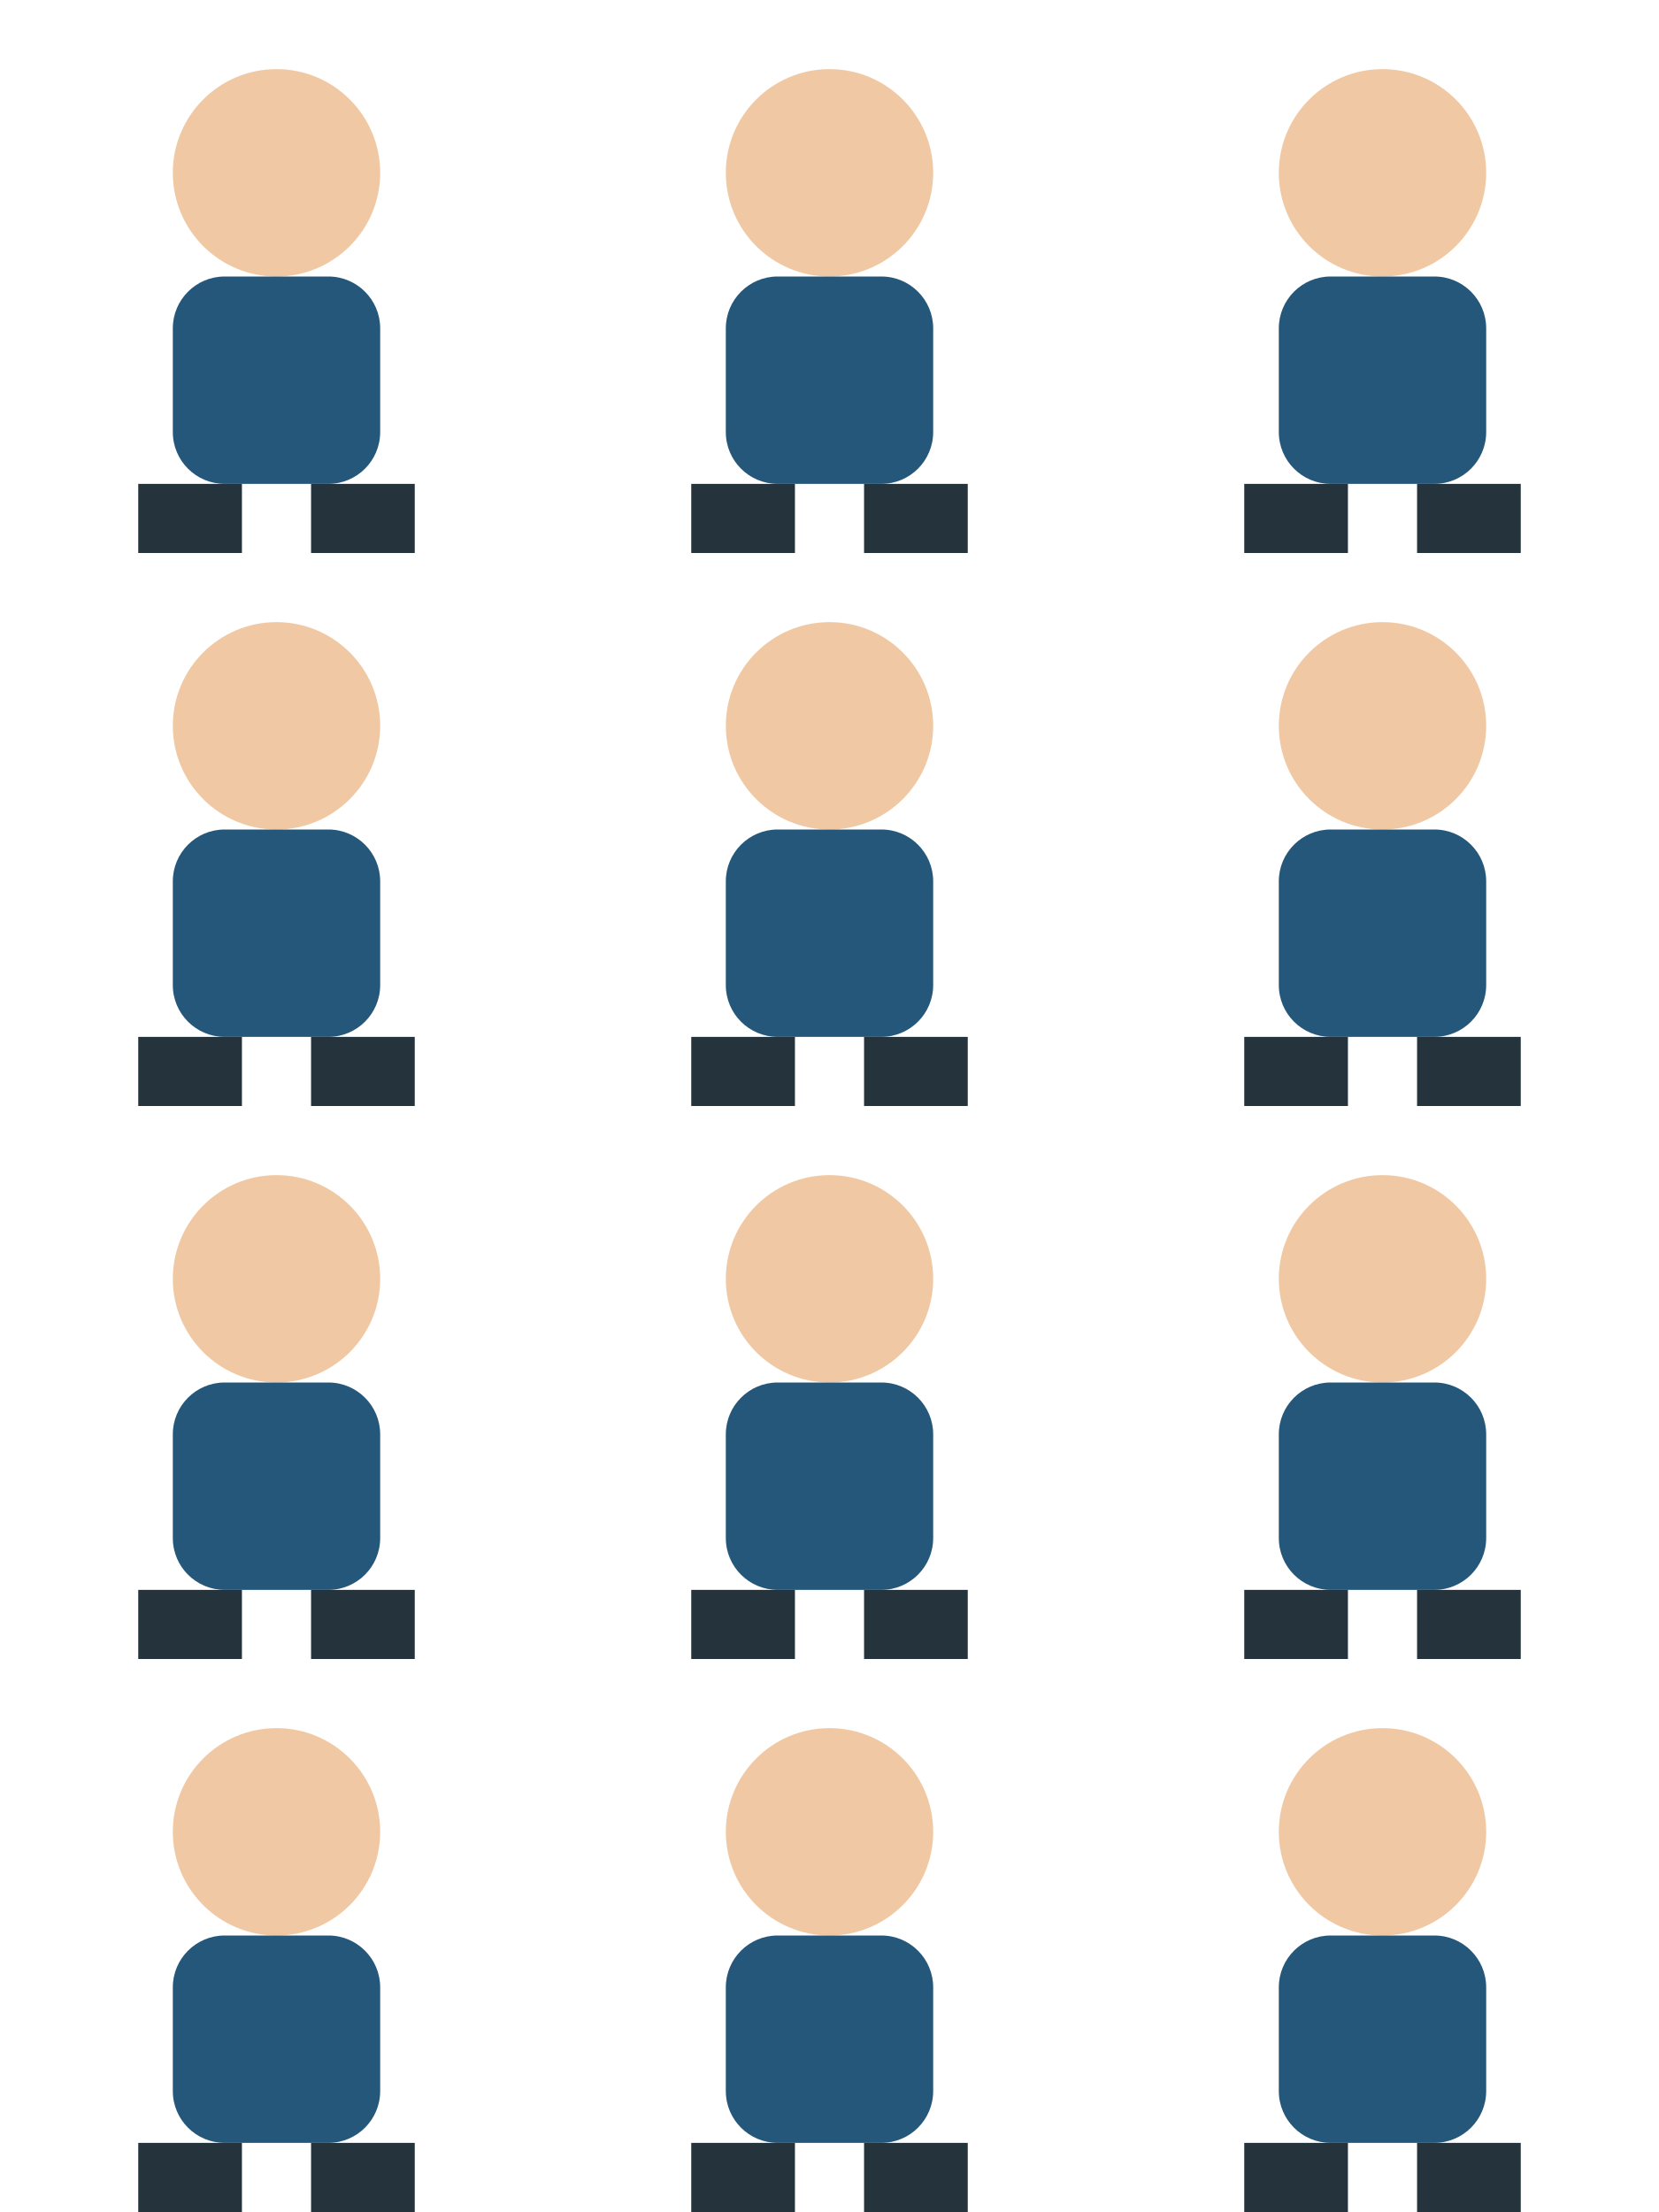
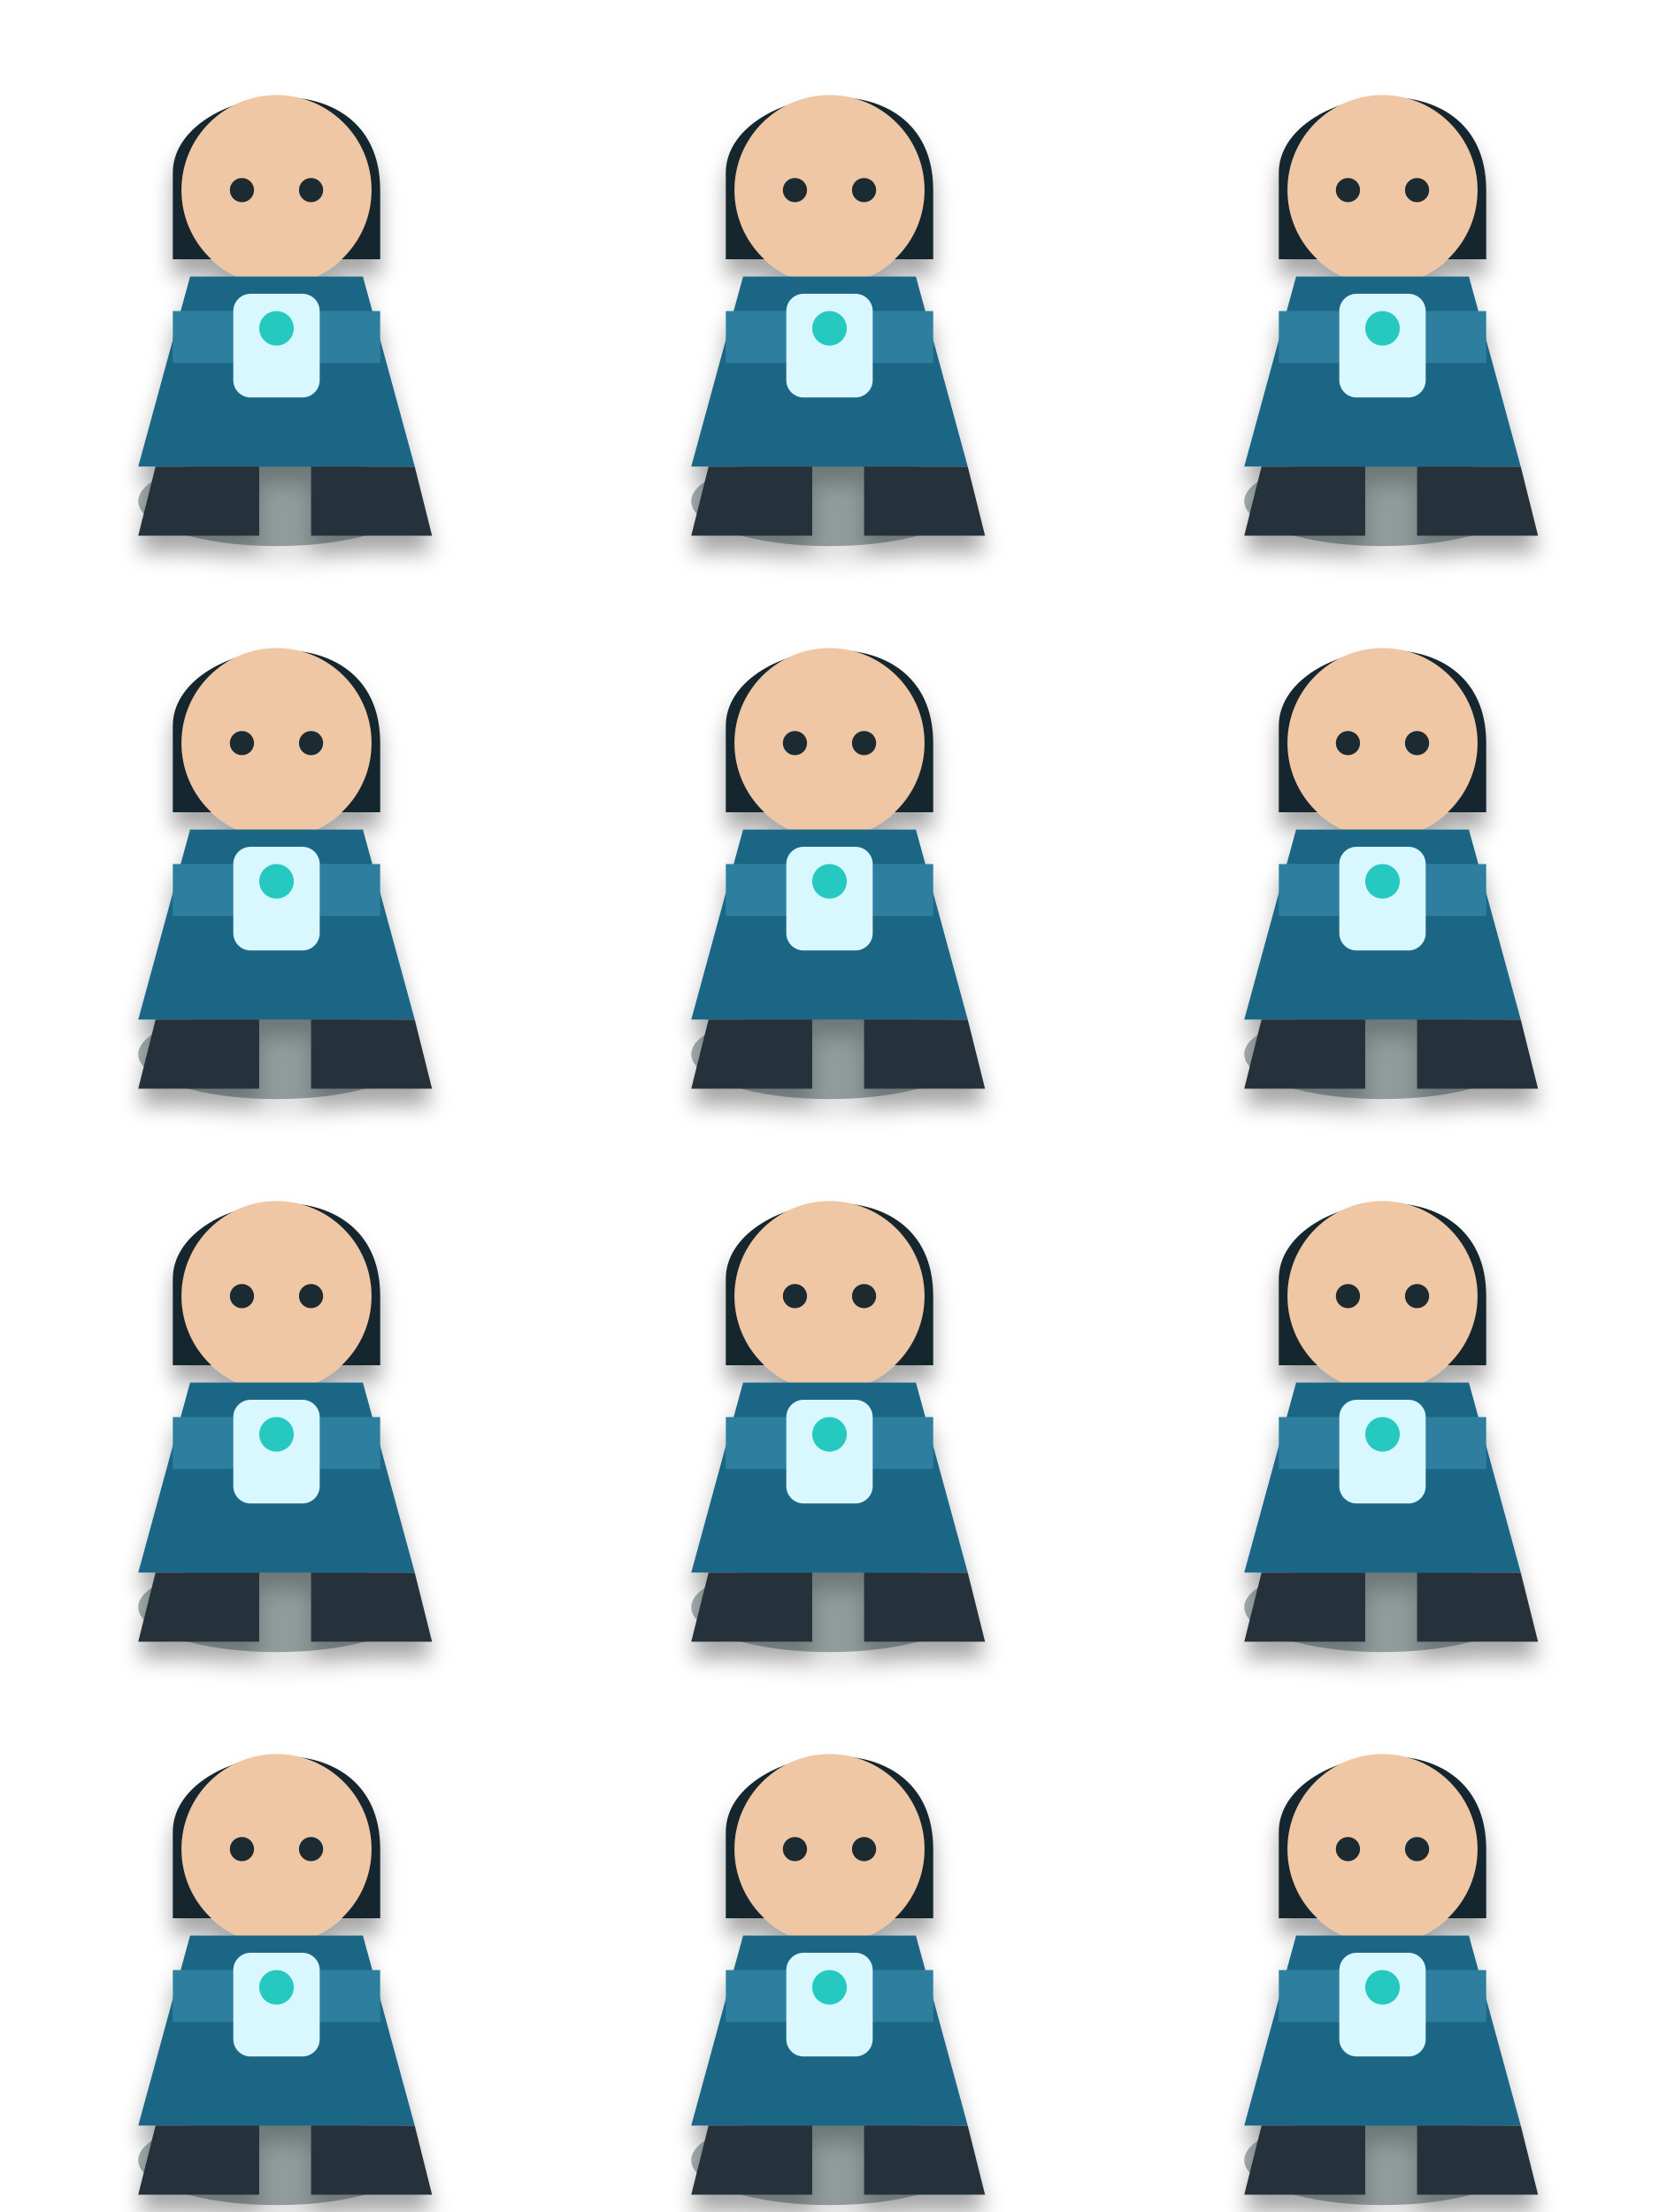
<svg xmlns="http://www.w3.org/2000/svg" width="96" height="128" viewBox="0 0 96 128">
  <defs>
-     <g id="p">
-       <circle cx="16" cy="10" r="6" fill="#f0c9a4" />
-       <rect x="10" y="16" width="12" height="12" rx="3" fill="#24577a" />
-       <rect x="8" y="28" width="6" height="4" fill="#25343c" />
-       <rect x="18" y="28" width="6" height="4" fill="#25343c" />
+     <filter id="s">
+       <feDropShadow dx="0" dy="1" stdDeviation=".6" flood-opacity=".35" />
+     </filter>
+     <g id="p" filter="url(#s)">
+       <ellipse cx="16" cy="29" rx="8" ry="2.6" fill="#07151c" opacity=".35" />
+       <path d="M10 10c0-5 12-7 12 1v4H10z" fill="#17262f" />
+       <circle cx="16" cy="11" r="5.5" fill="#efc7a4" />
+       <path d="M11 16h10l3 11H8z" fill="#1f6685" />
+       <path d="M10 18h12v3H10z" fill="#2e7f9f" />
+       <rect x="13.5" y="17" width="5" height="6" rx="1" fill="#d9f7ff" />
+       <circle cx="16" cy="19" r="1" fill="#28c9c0" />
+       <path d="M9 27h6v4H8zm9 0h6l1 4h-7z" fill="#25313a" />
+       <circle cx="14" cy="11" r=".7" fill="#1e2b31" />
+       <circle cx="18" cy="11" r=".7" fill="#1e2b31" />
    </g>
  </defs>
  <g>
-     <use href="#p" x="0" y="0" />
-     <use href="#p" x="32" y="0" />
-     <use href="#p" x="64" y="0" />
-     <use href="#p" x="0" y="32" />
+     <use href="#p" />
+     <use href="#p" x="32" />
+     <use href="#p" x="64" />
+     <use href="#p" y="32" />
    <use href="#p" x="32" y="32" />
    <use href="#p" x="64" y="32" />
-     <use href="#p" x="0" y="64" />
+     <use href="#p" y="64" />
    <use href="#p" x="32" y="64" />
    <use href="#p" x="64" y="64" />
-     <use href="#p" x="0" y="96" />
+     <use href="#p" y="96" />
    <use href="#p" x="32" y="96" />
    <use href="#p" x="64" y="96" />
  </g>
</svg>
